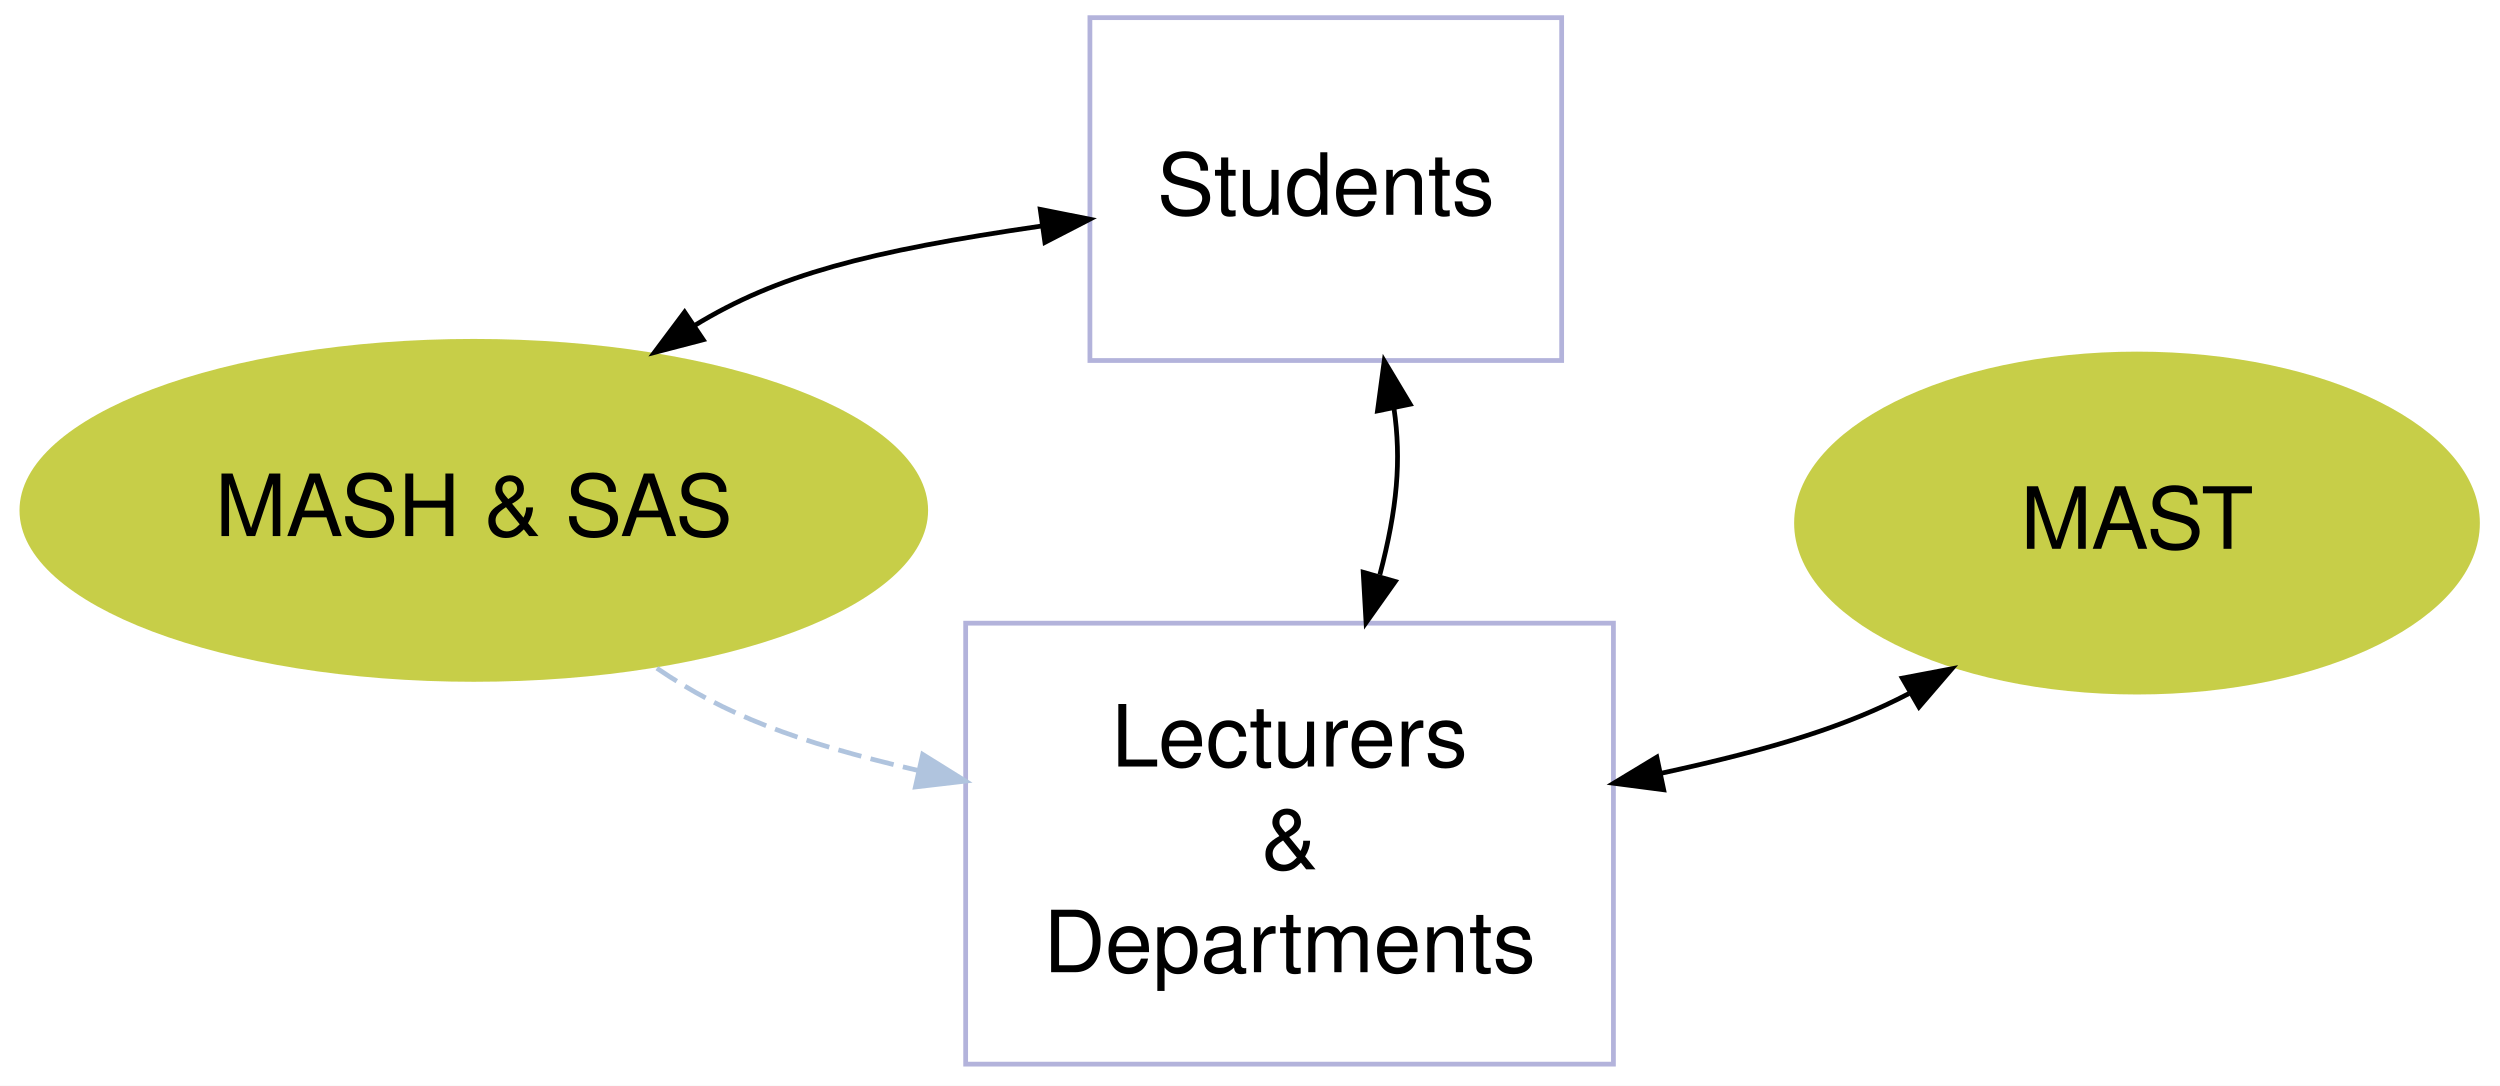
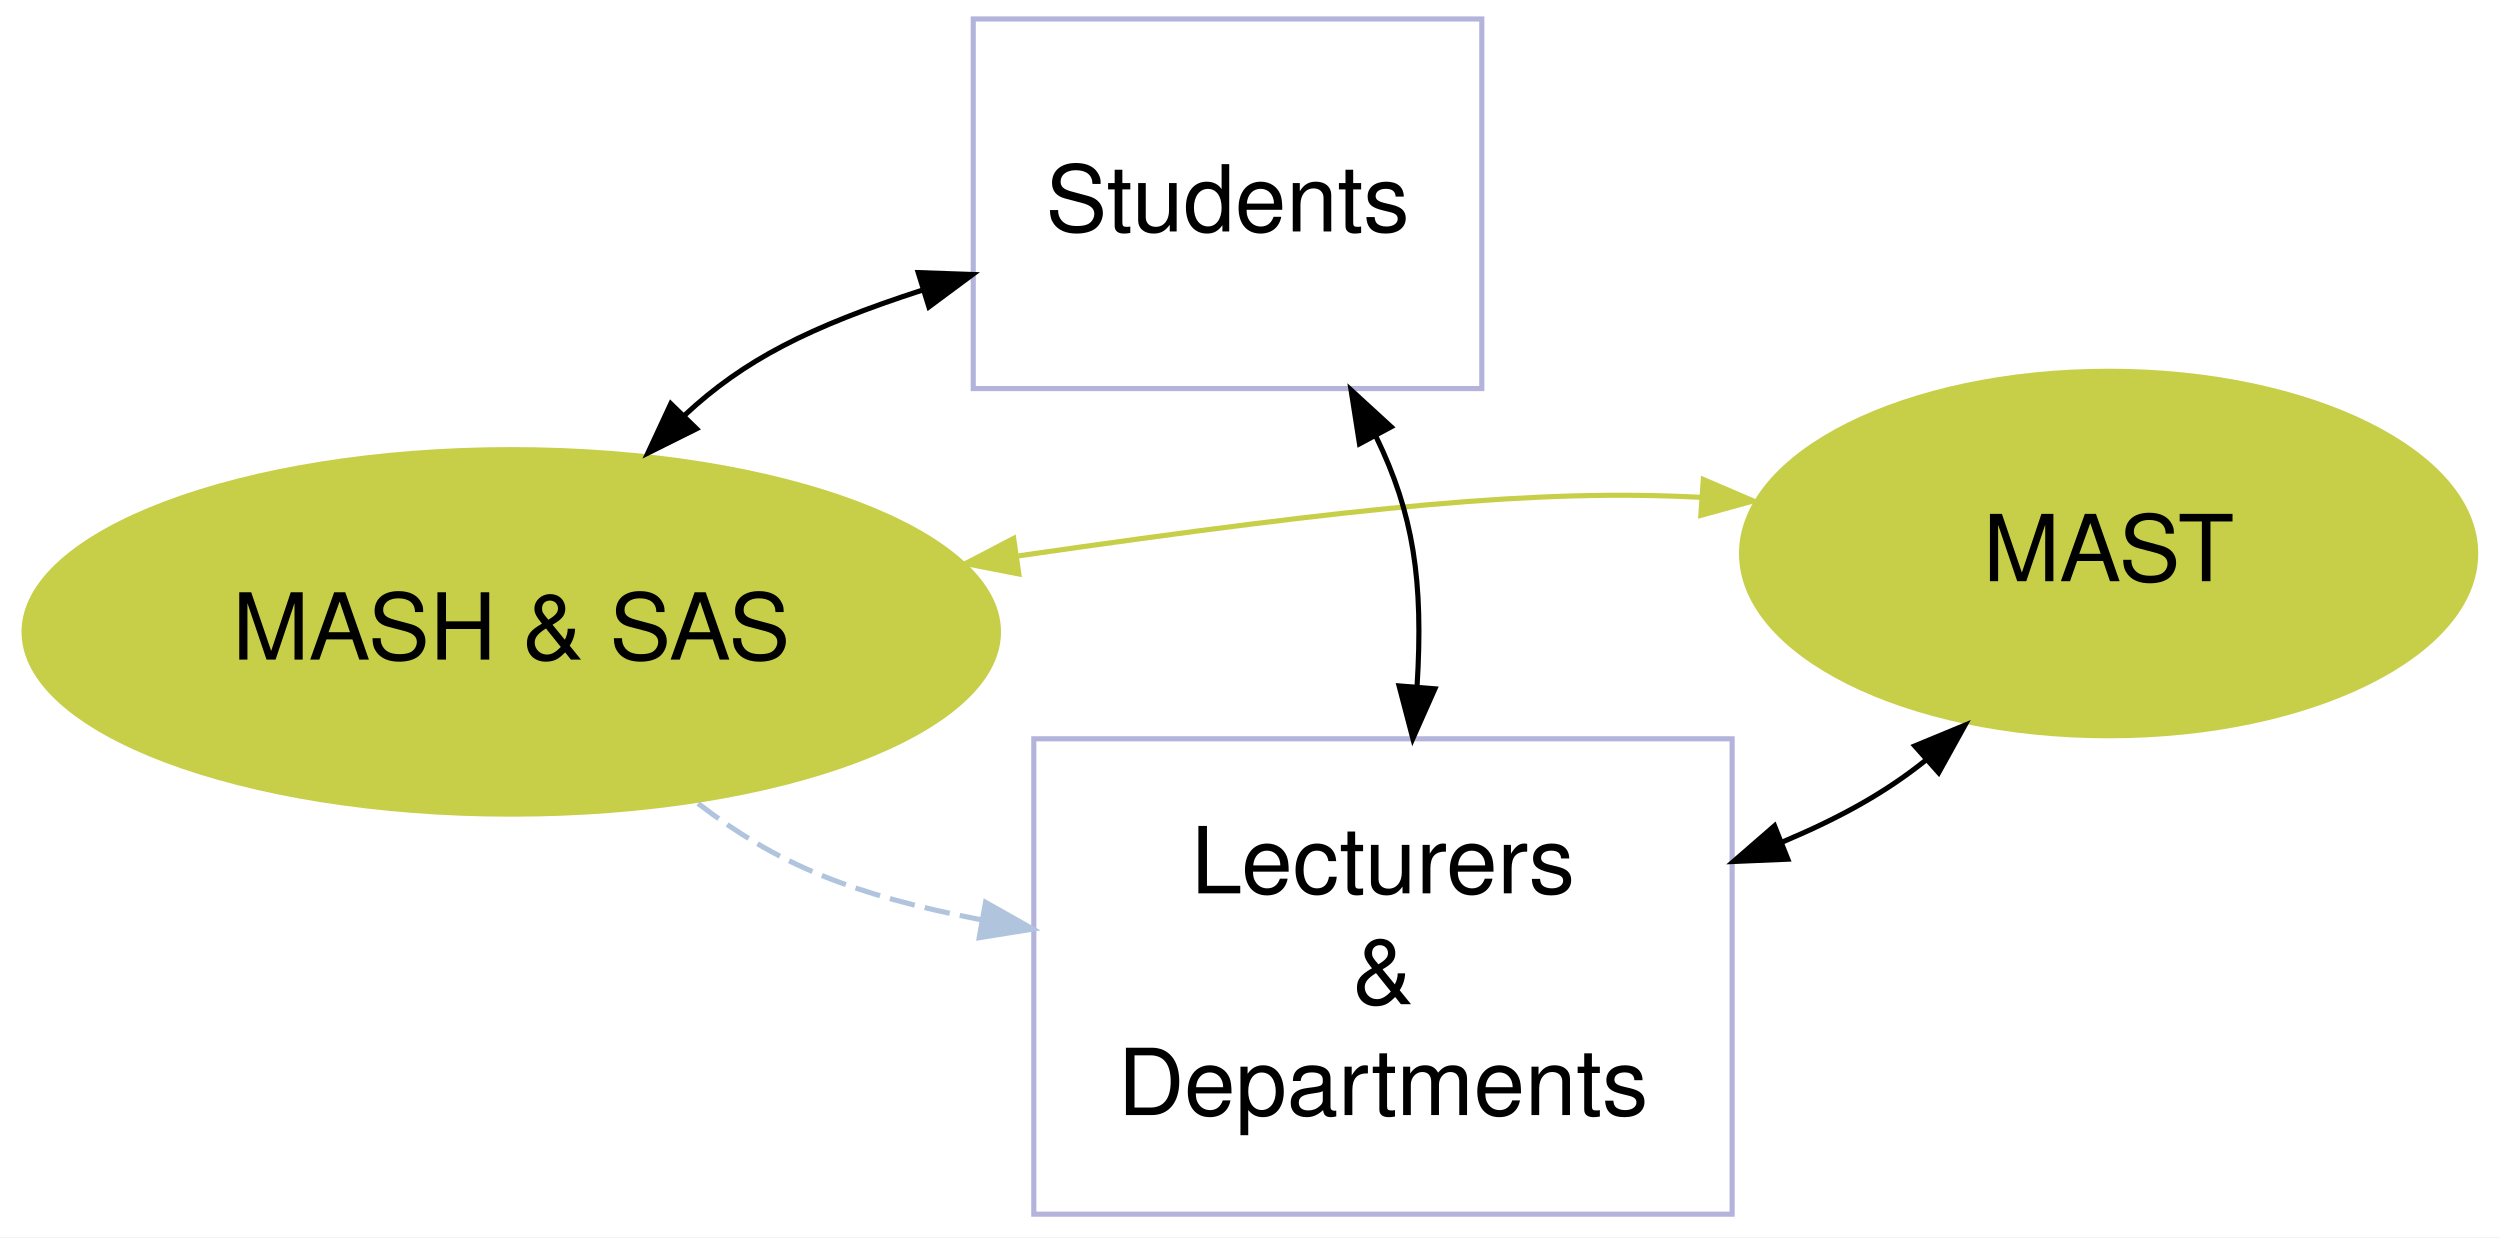
- <svg xmlns="http://www.w3.org/2000/svg" width="525pt" height="228pt" viewBox="0.00 0.00 525.00 228.00">
-   <g id="graph0" class="graph" transform="scale(1 1) rotate(0) translate(4 224)">
-     <polygon fill="#ffffff" stroke="transparent" points="-4,4 -4,-224 521,-224 521,4 -4,4" />
+ <svg xmlns="http://www.w3.org/2000/svg" width="487pt" height="241pt" viewBox="0.00 0.00 487.00 241.00">
+   <g id="graph0" class="graph" transform="scale(1 1) rotate(0) translate(4 237)">
+     <polygon fill="#ffffff" stroke="transparent" points="-4,4 -4,-237 483,-237 483,4 -4,4" />
    <g id="node1" class="node">
-       <ellipse fill="#c7ce48" stroke="transparent" cx="95.497" cy="-116.824" rx="95.402" ry="36" />
-       <text text-anchor="middle" x="95.497" y="-111.424" font-family="Helvetica,sans-Serif" font-size="18.00" fill="#000000">MASH &amp; SAS</text>
+       <ellipse fill="#c7ce48" stroke="transparent" cx="95.594" cy="-113.908" rx="95.402" ry="36" />
+       <text text-anchor="middle" x="95.594" y="-108.508" font-family="Helvetica,sans-Serif" font-size="18.00" fill="#000000">MASH &amp; SAS</text>
+     </g>
+     <g id="node2" class="node">
+       <ellipse fill="#c7ce48" stroke="transparent" cx="406.757" cy="-129.177" rx="72" ry="36" />
+       <text text-anchor="middle" x="406.757" y="-123.776" font-family="Helvetica,sans-Serif" font-size="18.00" fill="#000000">MAST</text>
+     </g>
+     <g id="edge3" class="edge">
+       <path fill="none" stroke="#c7ce48" d="M194.419,-128.72C262.03,-138.473 295.646,-141.75 327.295,-140.12" />
+       <polygon fill="#c7ce48" stroke="#c7ce48" points="194.47,-125.19 184.071,-127.215 193.463,-132.117 194.47,-125.19" />
+       <polygon fill="#c7ce48" stroke="#c7ce48" points="327.804,-143.594 337.543,-139.421 327.327,-136.61 327.804,-143.594" />
    </g>
    <g id="node3" class="node">
-       <polygon fill="transparent" stroke="#b3b3db" points="334.82,-93.132 198.788,-93.132 198.788,-.531 334.82,-.531 334.82,-93.132" />
-       <text text-anchor="middle" x="266.804" y="-63.031" font-family="Helvetica,sans-Serif" font-size="18.00" fill="#000000">Lecturers</text>
-       <text text-anchor="middle" x="266.804" y="-41.431" font-family="Helvetica,sans-Serif" font-size="18.00" fill="#000000">&amp;</text>
-       <text text-anchor="middle" x="266.804" y="-19.831" font-family="Helvetica,sans-Serif" font-size="18.00" fill="#000000"> Departments</text>
+       <polygon fill="transparent" stroke="#b3b3db" points="333.418,-93.079 197.386,-93.079 197.386,-.479 333.418,-.479 333.418,-93.079" />
+       <text text-anchor="middle" x="265.402" y="-62.979" font-family="Helvetica,sans-Serif" font-size="18.00" fill="#000000">Lecturers</text>
+       <text text-anchor="middle" x="265.402" y="-41.379" font-family="Helvetica,sans-Serif" font-size="18.00" fill="#000000">&amp;</text>
+       <text text-anchor="middle" x="265.402" y="-19.779" font-family="Helvetica,sans-Serif" font-size="18.00" fill="#000000"> Departments</text>
+     </g>
+     <g id="edge5" class="edge">
+       <path fill="none" stroke="#b0c4de" stroke-dasharray="5,2" d="M131.978,-80.488C147.363,-68.688 161.708,-62.74 187.266,-57.802" />
+       <polygon fill="#b0c4de" stroke="#b0c4de" points="187.986,-61.228 197.212,-56.019 186.751,-54.338 187.986,-61.228" />
+     </g>
+     <g id="node4" class="node">
+       <polygon fill="transparent" stroke="#b3b3db" points="284.656,-233.306 185.589,-233.306 185.589,-161.306 284.656,-161.306 284.656,-233.306" />
+       <text text-anchor="middle" x="235.123" y="-191.906" font-family="Helvetica,sans-Serif" font-size="18.00" fill="#000000">Students</text>
+     </g>
+     <g id="edge1" class="edge">
+       <path fill="none" stroke="#000000" d="M129.397,-156.139C140.891,-166.857 153.544,-173.31 175.724,-180.5" />
+       <polygon fill="#000000" stroke="#000000" points="131.689,-153.476 122.207,-148.75 126.672,-158.358 131.689,-153.476" />
+       <polygon fill="#000000" stroke="#000000" points="174.868,-183.899 185.456,-183.527 176.947,-177.215 174.868,-183.899" />
+     </g>
+     <g id="edge2" class="edge">
+       <path fill="none" stroke="#000000" d="M371.068,-88.857C363.512,-82.806 355.019,-77.969 343.306,-73.015" />
+       <polygon fill="#000000" stroke="#000000" points="368.993,-91.697 378.784,-95.744 373.654,-86.474 368.993,-91.697" />
+       <polygon fill="#000000" stroke="#000000" points="344.269,-69.632 333.684,-69.183 341.679,-76.135 344.269,-69.632" />
    </g>
    <g id="edge4" class="edge">
-       <path fill="none" stroke="#b0c4de" stroke-dasharray="5,2" d="M133.937,-83.68C148.125,-73.975 162.835,-68.271 188.702,-62.223" />
-       <polygon fill="#b0c4de" stroke="#b0c4de" points="189.764,-65.572 198.757,-59.971 188.233,-58.741 189.764,-65.572" />
-     </g>
-     <g id="node4" class="node">
-       <polygon fill="transparent" stroke="#b3b3db" points="323.948,-220.293 224.881,-220.293 224.881,-148.293 323.948,-148.293 323.948,-220.293" />
-       <text text-anchor="middle" x="274.415" y="-178.893" font-family="Helvetica,sans-Serif" font-size="18.00" fill="#000000">Students</text>
-     </g>
-     <g id="edge1" class="edge">
-       <path fill="none" stroke="#000000" d="M141.791,-155.605C159.194,-166.255 178.069,-171.191 214.614,-176.52" />
-       <polygon fill="#000000" stroke="#000000" points="143.674,-152.654 133.421,-149.983 139.77,-158.465 143.674,-152.654" />
-       <polygon fill="#000000" stroke="#000000" points="214.455,-180.032 224.846,-177.963 215.432,-173.101 214.455,-180.032" />
-     </g>
-     <g id="node2" class="node">
-       <ellipse fill="#c7ce48" stroke="transparent" cx="444.769" cy="-114.158" rx="72" ry="36" />
-       <text text-anchor="middle" x="444.769" y="-108.758" font-family="Helvetica,sans-Serif" font-size="18.00" fill="#000000">MAST</text>
-     </g>
-     <g id="edge2" class="edge">
-       <path fill="none" stroke="#000000" d="M396.877,-78.35C383.774,-71.513 368.762,-66.815 344.868,-61.62" />
-       <polygon fill="#000000" stroke="#000000" points="395.483,-81.587 405.892,-83.562 398.986,-75.527 395.483,-81.587" />
-       <polygon fill="#000000" stroke="#000000" points="345.373,-58.15 334.867,-59.519 343.933,-65.001 345.373,-58.15" />
-     </g>
-     <g id="edge3" class="edge">
-       <path fill="none" stroke="#000000" d="M285.767,-103.305C289.421,-117.245 290.323,-127.364 288.728,-138.287" />
-       <polygon fill="#000000" stroke="#000000" points="289.001,-101.887 282.874,-93.244 282.274,-103.822 289.001,-101.887" />
-       <polygon fill="#000000" stroke="#000000" points="285.274,-137.71 286.691,-148.209 292.131,-139.118 285.274,-137.71" />
+       <path fill="none" stroke="#000000" d="M272.038,-103.211C273.328,-123.931 271.326,-136.921 264.077,-151.894" />
+       <polygon fill="#000000" stroke="#000000" points="275.518,-102.82 271.223,-93.135 268.541,-103.385 275.518,-102.82" />
+       <polygon fill="#000000" stroke="#000000" points="260.828,-150.545 259.188,-161.012 266.998,-153.853 260.828,-150.545" />
    </g>
  </g>
</svg>
